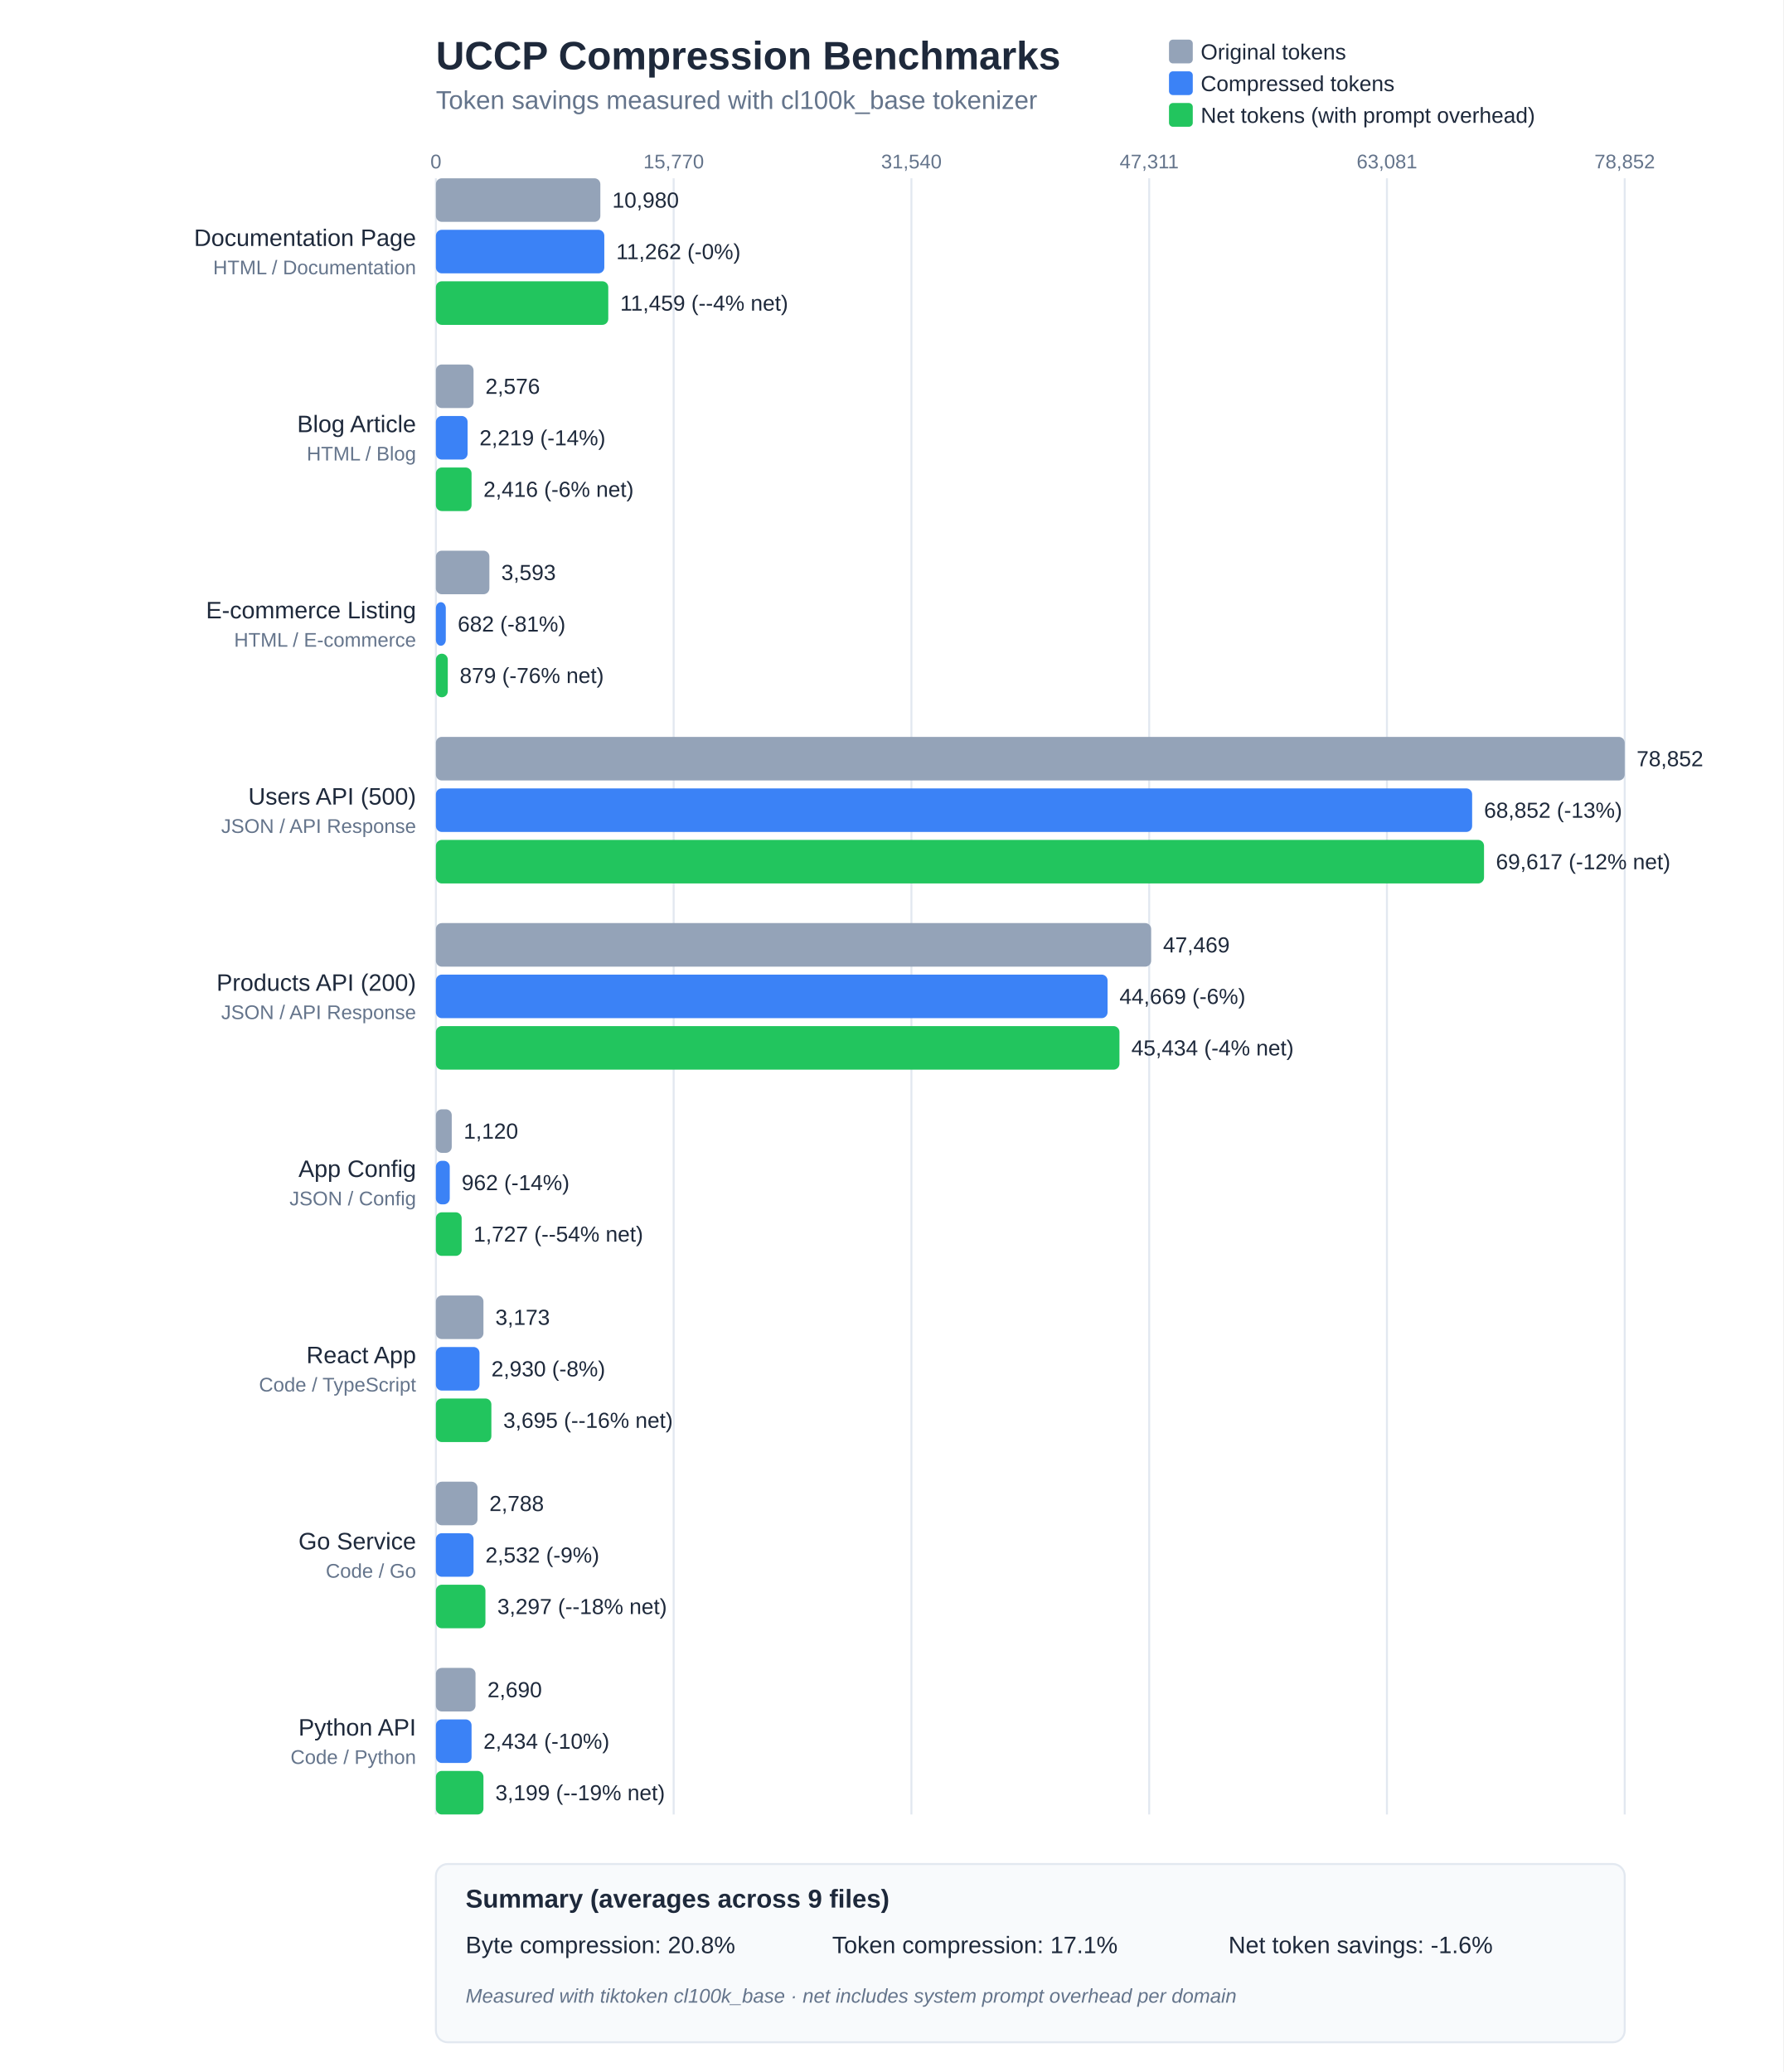
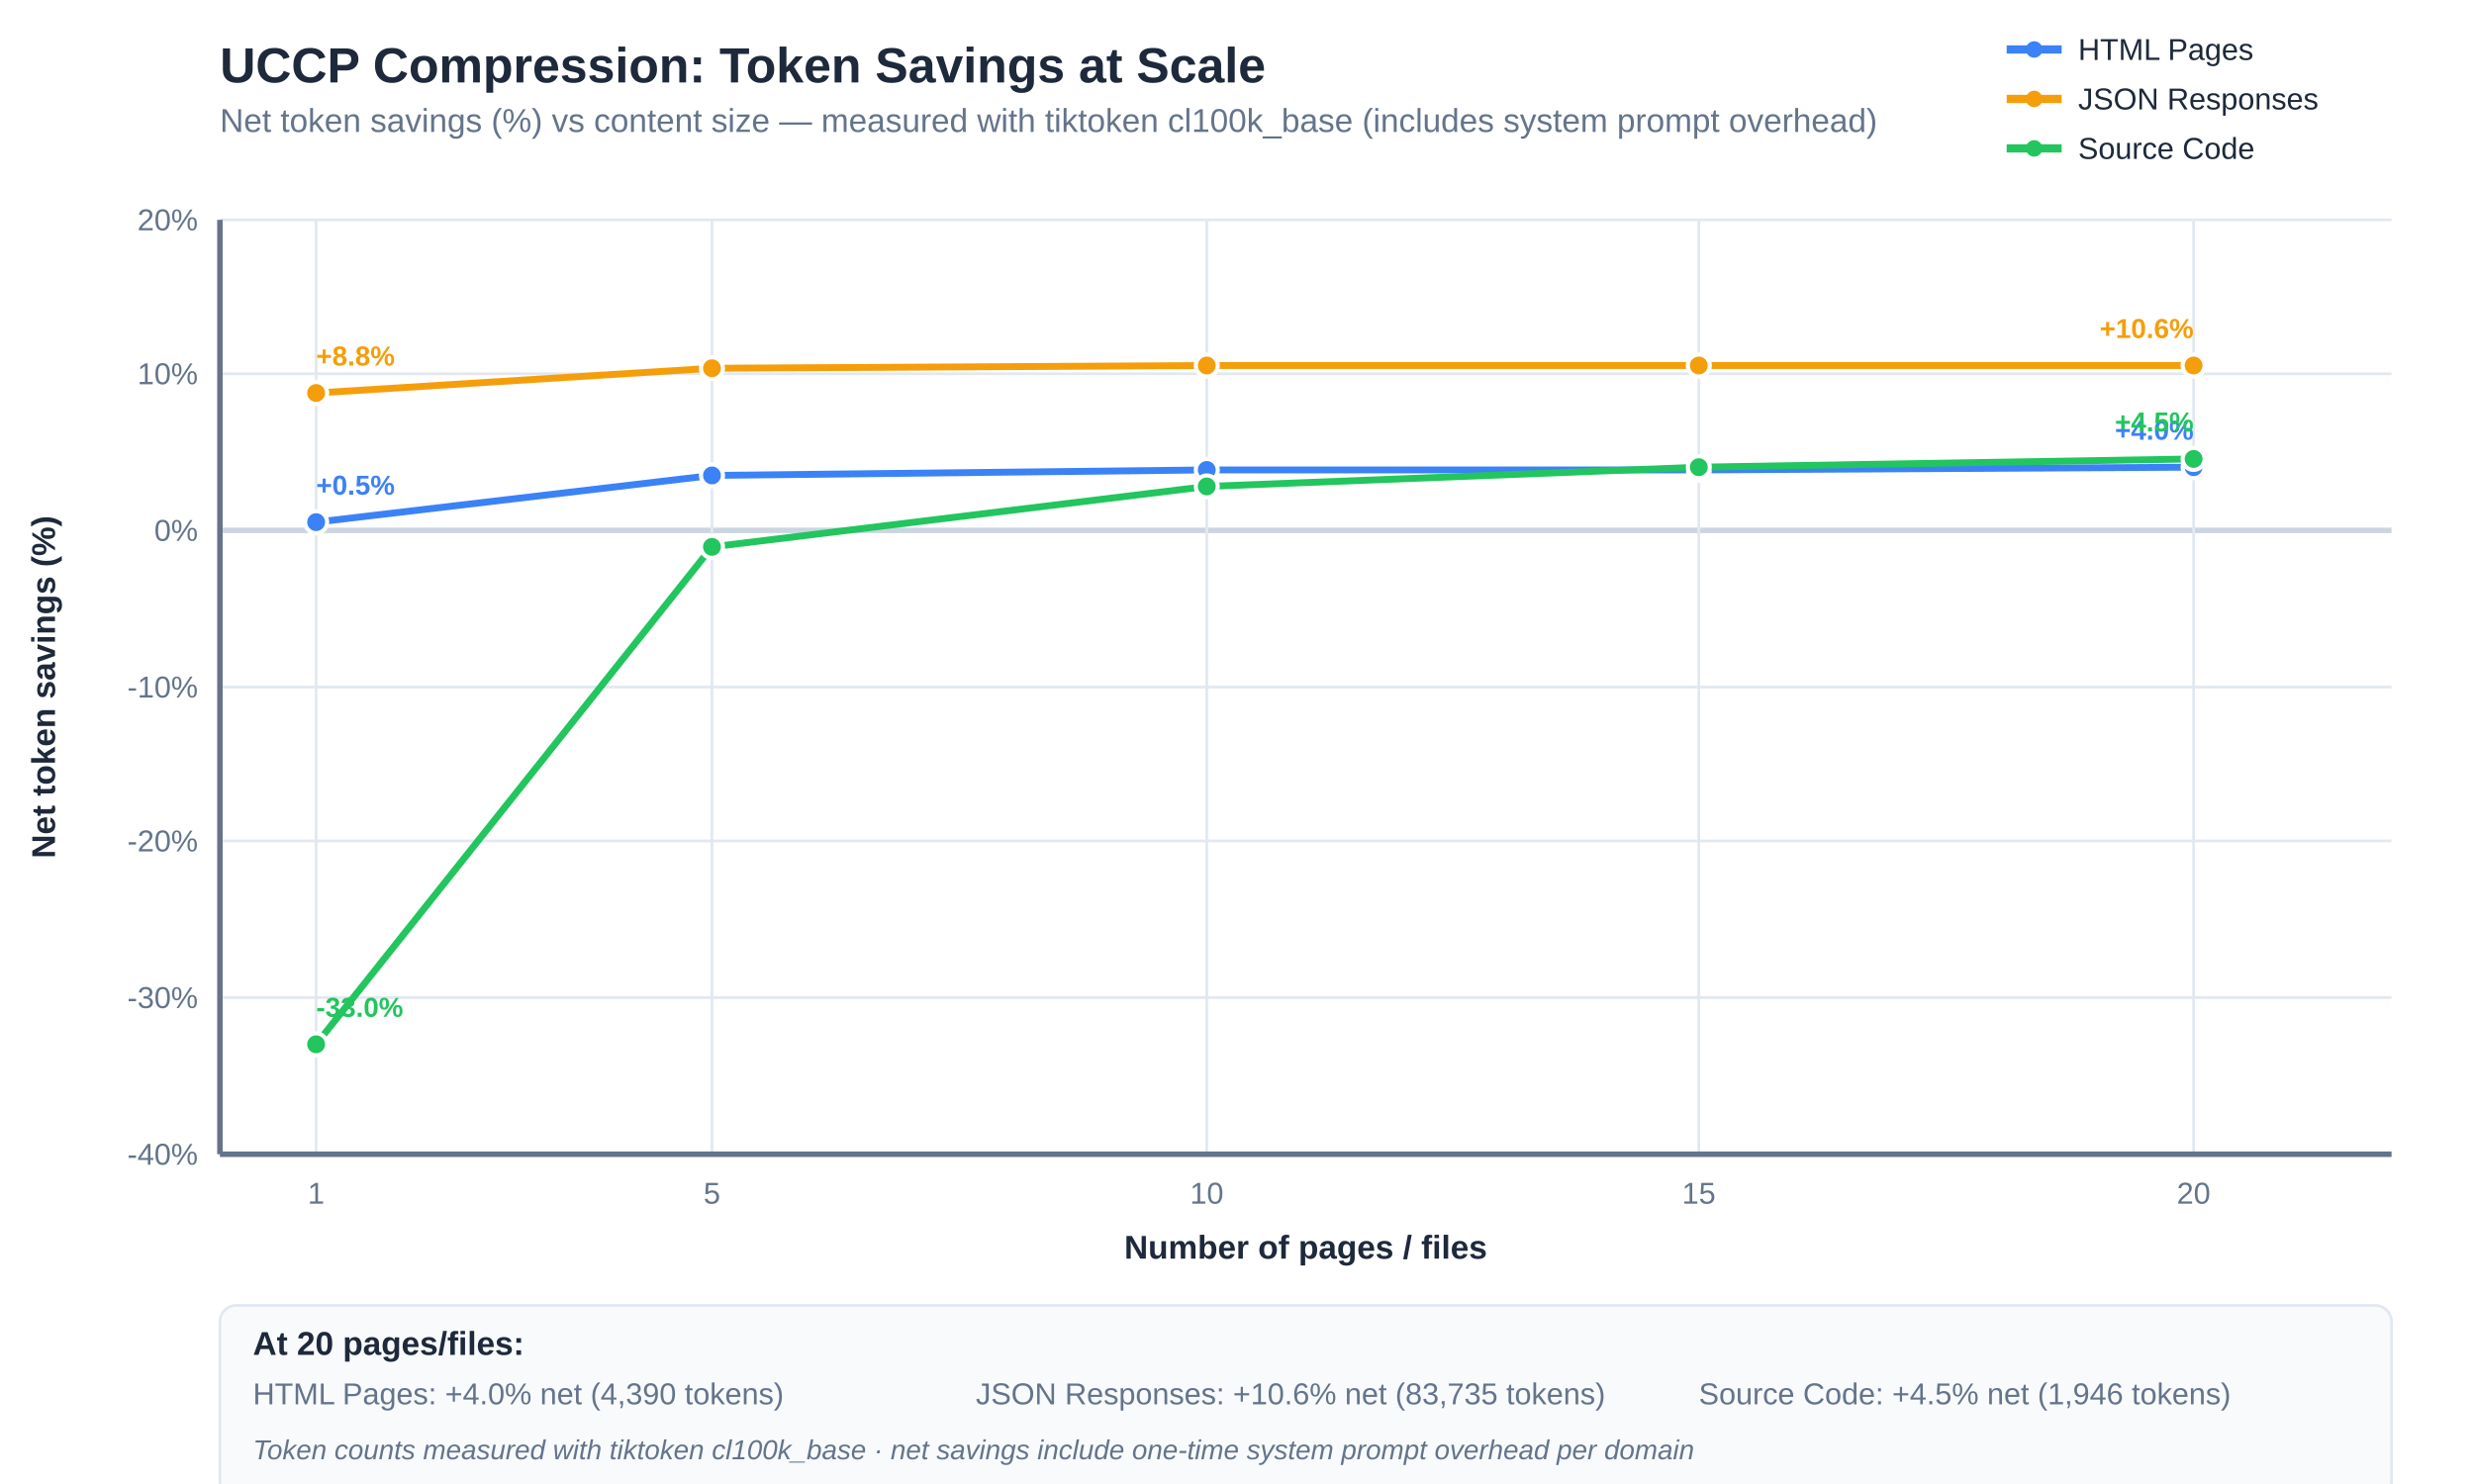
- <svg xmlns="http://www.w3.org/2000/svg" width="900" height="1046" viewBox="0 0 900 1046">
-   <rect width="900" height="1046" fill="#ffffff" />
+ <svg xmlns="http://www.w3.org/2000/svg" width="900" height="540" viewBox="0 0 900 540">
+   <rect width="900" height="540" fill="#ffffff" />
  <style>
-     .title { font-family: Arial, Helvetica, sans-serif; font-size: 20px; font-weight: bold; fill: #1e293b; }
-     .subtitle { font-family: Arial, Helvetica, sans-serif; font-size: 13px; fill: #64748b; }
-     .label { font-family: Arial, Helvetica, sans-serif; font-size: 12px; fill: #1e293b; }
-     .label-cat { font-family: Arial, Helvetica, sans-serif; font-size: 10px; fill: #64748b; }
-     .value { font-family: Arial, Helvetica, sans-serif; font-size: 11px; fill: #1e293b; }
+     .title { font-family: Arial, Helvetica, sans-serif; font-size: 18px; font-weight: bold; fill: #1e293b; }
+     .subtitle { font-family: Arial, Helvetica, sans-serif; font-size: 12px; fill: #64748b; }
+     .axis-label { font-family: Arial, Helvetica, sans-serif; font-size: 11px; fill: #64748b; }
+     .axis-title { font-family: Arial, Helvetica, sans-serif; font-size: 12px; fill: #1e293b; font-weight: bold; }
    .legend-text { font-family: Arial, Helvetica, sans-serif; font-size: 11px; fill: #1e293b; }
-     .summary-title { font-family: Arial, Helvetica, sans-serif; font-size: 13px; font-weight: bold; fill: #1e293b; }
-     .summary-text { font-family: Arial, Helvetica, sans-serif; font-size: 12px; fill: #1e293b; }
-     .summary-note { font-family: Arial, Helvetica, sans-serif; font-size: 10px; fill: #64748b; font-style: italic; }
+     .note { font-family: Arial, Helvetica, sans-serif; font-size: 10px; fill: #64748b; font-style: italic; }
+     .data-label { font-family: Arial, Helvetica, sans-serif; font-size: 10px; font-weight: bold; }
  </style>
-   <text x="220" y="35" class="title">UCCP Compression Benchmarks</text>
-   <text x="220" y="55" class="subtitle">Token savings measured with cl100k_base tokenizer</text>
-   <rect x="590" y="20" width="12" height="12" rx="2" fill="#94a3b8" />
-   <text x="606" y="30" class="legend-text">Original tokens</text>
-   <rect x="590" y="36" width="12" height="12" rx="2" fill="#3b82f6" />
-   <text x="606" y="46" class="legend-text">Compressed tokens</text>
-   <rect x="590" y="52" width="12" height="12" rx="2" fill="#22c55e" />
-   <text x="606" y="62" class="legend-text">Net tokens (with prompt overhead)</text>
-   <line x1="220" y1="90" x2="220" y2="916" stroke="#e2e8f0" stroke-width="1" />
-   <text x="220" y="85" class="label-cat" text-anchor="middle">0</text>
-   <line x1="340" y1="90" x2="340" y2="916" stroke="#e2e8f0" stroke-width="1" />
-   <text x="340" y="85" class="label-cat" text-anchor="middle">15,770</text>
-   <line x1="460" y1="90" x2="460" y2="916" stroke="#e2e8f0" stroke-width="1" />
-   <text x="460" y="85" class="label-cat" text-anchor="middle">31,540</text>
-   <line x1="580" y1="90" x2="580" y2="916" stroke="#e2e8f0" stroke-width="1" />
-   <text x="580" y="85" class="label-cat" text-anchor="middle">47,311</text>
-   <line x1="700" y1="90" x2="700" y2="916" stroke="#e2e8f0" stroke-width="1" />
-   <text x="700" y="85" class="label-cat" text-anchor="middle">63,081</text>
-   <line x1="820" y1="90" x2="820" y2="916" stroke="#e2e8f0" stroke-width="1" />
-   <text x="820" y="85" class="label-cat" text-anchor="middle">78,852</text>
-   <text x="210" y="120" class="label" text-anchor="end" dominant-baseline="central">Documentation Page</text>
-   <text x="210" y="135" class="label-cat" text-anchor="end" dominant-baseline="central">HTML / Documentation</text>
-   <rect x="220" y="90" width="83" height="22" rx="3" fill="#94a3b8" />
-   <text x="309" y="101" class="value" dominant-baseline="central">10,980</text>
-   <rect x="220" y="116" width="85" height="22" rx="3" fill="#3b82f6" />
-   <text x="311" y="127" class="value" dominant-baseline="central">11,262 (-0%)</text>
-   <rect x="220" y="142" width="87" height="22" rx="3" fill="#22c55e" />
-   <text x="313" y="153" class="value" dominant-baseline="central">11,459 (--4% net)</text>
-   <text x="210" y="214" class="label" text-anchor="end" dominant-baseline="central">Blog Article</text>
-   <text x="210" y="229" class="label-cat" text-anchor="end" dominant-baseline="central">HTML / Blog</text>
-   <rect x="220" y="184" width="19" height="22" rx="3" fill="#94a3b8" />
-   <text x="245" y="195" class="value" dominant-baseline="central">2,576</text>
-   <rect x="220" y="210" width="16" height="22" rx="3" fill="#3b82f6" />
-   <text x="242" y="221" class="value" dominant-baseline="central">2,219 (-14%)</text>
-   <rect x="220" y="236" width="18" height="22" rx="3" fill="#22c55e" />
-   <text x="244" y="247" class="value" dominant-baseline="central">2,416 (-6% net)</text>
-   <text x="210" y="308" class="label" text-anchor="end" dominant-baseline="central">E-commerce Listing</text>
-   <text x="210" y="323" class="label-cat" text-anchor="end" dominant-baseline="central">HTML / E-commerce</text>
-   <rect x="220" y="278" width="27" height="22" rx="3" fill="#94a3b8" />
-   <text x="253" y="289" class="value" dominant-baseline="central">3,593</text>
-   <rect x="220" y="304" width="5" height="22" rx="3" fill="#3b82f6" />
-   <text x="231" y="315" class="value" dominant-baseline="central">682 (-81%)</text>
-   <rect x="220" y="330" width="6" height="22" rx="3" fill="#22c55e" />
-   <text x="232" y="341" class="value" dominant-baseline="central">879 (-76% net)</text>
-   <text x="210" y="402" class="label" text-anchor="end" dominant-baseline="central">Users API (500)</text>
-   <text x="210" y="417" class="label-cat" text-anchor="end" dominant-baseline="central">JSON / API Response</text>
-   <rect x="220" y="372" width="600" height="22" rx="3" fill="#94a3b8" />
-   <text x="826" y="383" class="value" dominant-baseline="central">78,852</text>
-   <rect x="220" y="398" width="523" height="22" rx="3" fill="#3b82f6" />
-   <text x="749" y="409" class="value" dominant-baseline="central">68,852 (-13%)</text>
-   <rect x="220" y="424" width="529" height="22" rx="3" fill="#22c55e" />
-   <text x="755" y="435" class="value" dominant-baseline="central">69,617 (-12% net)</text>
-   <text x="210" y="496" class="label" text-anchor="end" dominant-baseline="central">Products API (200)</text>
-   <text x="210" y="511" class="label-cat" text-anchor="end" dominant-baseline="central">JSON / API Response</text>
-   <rect x="220" y="466" width="361" height="22" rx="3" fill="#94a3b8" />
-   <text x="587" y="477" class="value" dominant-baseline="central">47,469</text>
-   <rect x="220" y="492" width="339" height="22" rx="3" fill="#3b82f6" />
-   <text x="565" y="503" class="value" dominant-baseline="central">44,669 (-6%)</text>
-   <rect x="220" y="518" width="345" height="22" rx="3" fill="#22c55e" />
-   <text x="571" y="529" class="value" dominant-baseline="central">45,434 (-4% net)</text>
-   <text x="210" y="590" class="label" text-anchor="end" dominant-baseline="central">App Config</text>
-   <text x="210" y="605" class="label-cat" text-anchor="end" dominant-baseline="central">JSON / Config</text>
-   <rect x="220" y="560" width="8" height="22" rx="3" fill="#94a3b8" />
-   <text x="234" y="571" class="value" dominant-baseline="central">1,120</text>
-   <rect x="220" y="586" width="7" height="22" rx="3" fill="#3b82f6" />
-   <text x="233" y="597" class="value" dominant-baseline="central">962 (-14%)</text>
-   <rect x="220" y="612" width="13" height="22" rx="3" fill="#22c55e" />
-   <text x="239" y="623" class="value" dominant-baseline="central">1,727 (--54% net)</text>
-   <text x="210" y="684" class="label" text-anchor="end" dominant-baseline="central">React App</text>
-   <text x="210" y="699" class="label-cat" text-anchor="end" dominant-baseline="central">Code / TypeScript</text>
-   <rect x="220" y="654" width="24" height="22" rx="3" fill="#94a3b8" />
-   <text x="250" y="665" class="value" dominant-baseline="central">3,173</text>
-   <rect x="220" y="680" width="22" height="22" rx="3" fill="#3b82f6" />
-   <text x="248" y="691" class="value" dominant-baseline="central">2,930 (-8%)</text>
-   <rect x="220" y="706" width="28" height="22" rx="3" fill="#22c55e" />
-   <text x="254" y="717" class="value" dominant-baseline="central">3,695 (--16% net)</text>
-   <text x="210" y="778" class="label" text-anchor="end" dominant-baseline="central">Go Service</text>
-   <text x="210" y="793" class="label-cat" text-anchor="end" dominant-baseline="central">Code / Go</text>
-   <rect x="220" y="748" width="21" height="22" rx="3" fill="#94a3b8" />
-   <text x="247" y="759" class="value" dominant-baseline="central">2,788</text>
-   <rect x="220" y="774" width="19" height="22" rx="3" fill="#3b82f6" />
-   <text x="245" y="785" class="value" dominant-baseline="central">2,532 (-9%)</text>
-   <rect x="220" y="800" width="25" height="22" rx="3" fill="#22c55e" />
-   <text x="251" y="811" class="value" dominant-baseline="central">3,297 (--18% net)</text>
-   <text x="210" y="872" class="label" text-anchor="end" dominant-baseline="central">Python API</text>
-   <text x="210" y="887" class="label-cat" text-anchor="end" dominant-baseline="central">Code / Python</text>
-   <rect x="220" y="842" width="20" height="22" rx="3" fill="#94a3b8" />
-   <text x="246" y="853" class="value" dominant-baseline="central">2,690</text>
-   <rect x="220" y="868" width="18" height="22" rx="3" fill="#3b82f6" />
-   <text x="244" y="879" class="value" dominant-baseline="central">2,434 (-10%)</text>
-   <rect x="220" y="894" width="24" height="22" rx="3" fill="#22c55e" />
-   <text x="250" y="905" class="value" dominant-baseline="central">3,199 (--19% net)</text>
-   <rect x="220" y="941" width="600" height="90" rx="6" fill="#f8fafc" stroke="#e2e8f0" stroke-width="1" />
-   <text x="235" y="963" class="summary-title">Summary (averages across 9 files)</text>
-   <text x="235" y="986" class="summary-text">Byte compression: 20.8%</text>
-   <text x="420" y="986" class="summary-text">Token compression: 17.1%</text>
-   <text x="620" y="986" class="summary-text">Net token savings: -1.6%</text>
-   <text x="235" y="1011" class="summary-note">Measured with tiktoken cl100k_base · net includes system prompt overhead per domain</text>
+   <text x="80" y="30" class="title">UCCP Compression: Token Savings at Scale</text>
+   <text x="80" y="48" class="subtitle">Net token savings (%) vs content size — measured with tiktoken cl100k_base (includes system prompt overhead)</text>
+   <line x1="730" y1="18" x2="750" y2="18" stroke="#3b82f6" stroke-width="3" />
+   <circle cx="740" cy="18" r="3" fill="#3b82f6" />
+   <text x="756" y="18" class="legend-text" dominant-baseline="central">HTML Pages</text>
+   <line x1="730" y1="36" x2="750" y2="36" stroke="#f59e0b" stroke-width="3" />
+   <circle cx="740" cy="36" r="3" fill="#f59e0b" />
+   <text x="756" y="36" class="legend-text" dominant-baseline="central">JSON Responses</text>
+   <line x1="730" y1="54" x2="750" y2="54" stroke="#22c55e" stroke-width="3" />
+   <circle cx="740" cy="54" r="3" fill="#22c55e" />
+   <text x="756" y="54" class="legend-text" dominant-baseline="central">Source Code</text>
+   <line x1="80" y1="420" x2="870" y2="420" stroke="#e2e8f0" stroke-width="1" />
+   <text x="72" y="420" class="axis-label" text-anchor="end" dominant-baseline="central">-40%</text>
+   <line x1="80" y1="363" x2="870" y2="363" stroke="#e2e8f0" stroke-width="1" />
+   <text x="72" y="363" class="axis-label" text-anchor="end" dominant-baseline="central">-30%</text>
+   <line x1="80" y1="306" x2="870" y2="306" stroke="#e2e8f0" stroke-width="1" />
+   <text x="72" y="306" class="axis-label" text-anchor="end" dominant-baseline="central">-20%</text>
+   <line x1="80" y1="250" x2="870" y2="250" stroke="#e2e8f0" stroke-width="1" />
+   <text x="72" y="250" class="axis-label" text-anchor="end" dominant-baseline="central">-10%</text>
+   <line x1="80" y1="193" x2="870" y2="193" stroke="#cbd5e1" stroke-width="2" />
+   <text x="72" y="193" class="axis-label" text-anchor="end" dominant-baseline="central">0%</text>
+   <line x1="80" y1="136" x2="870" y2="136" stroke="#e2e8f0" stroke-width="1" />
+   <text x="72" y="136" class="axis-label" text-anchor="end" dominant-baseline="central">10%</text>
+   <line x1="80" y1="80" x2="870" y2="80" stroke="#e2e8f0" stroke-width="1" />
+   <text x="72" y="80" class="axis-label" text-anchor="end" dominant-baseline="central">20%</text>
+   <line x1="115" y1="80" x2="115" y2="420" stroke="#e2e8f0" stroke-width="1" />
+   <text x="115" y="438" class="axis-label" text-anchor="middle">1</text>
+   <line x1="259" y1="80" x2="259" y2="420" stroke="#e2e8f0" stroke-width="1" />
+   <text x="259" y="438" class="axis-label" text-anchor="middle">5</text>
+   <line x1="439" y1="80" x2="439" y2="420" stroke="#e2e8f0" stroke-width="1" />
+   <text x="439" y="438" class="axis-label" text-anchor="middle">10</text>
+   <line x1="618" y1="80" x2="618" y2="420" stroke="#e2e8f0" stroke-width="1" />
+   <text x="618" y="438" class="axis-label" text-anchor="middle">15</text>
+   <line x1="798" y1="80" x2="798" y2="420" stroke="#e2e8f0" stroke-width="1" />
+   <text x="798" y="438" class="axis-label" text-anchor="middle">20</text>
+   <text x="475" y="458" class="axis-title" text-anchor="middle">Number of pages / files</text>
+   <text x="20" y="250" class="axis-title" text-anchor="middle" transform="rotate(-90 20 250)">Net token savings (%)</text>
+   <line x1="80" y1="80" x2="80" y2="420" stroke="#64748b" stroke-width="2" />
+   <line x1="80" y1="420" x2="870" y2="420" stroke="#64748b" stroke-width="2" />
+   <polyline points="115,190 259,173 439,171 618,171 798,170" fill="none" stroke="#3b82f6" stroke-width="2.5" stroke-linejoin="round" />
+   <circle cx="115" cy="190" r="4" fill="#3b82f6" stroke="white" stroke-width="1.5" />
+   <text x="115" y="180" class="data-label" fill="#3b82f6" text-anchor="start">+0.5%</text>
+   <circle cx="259" cy="173" r="4" fill="#3b82f6" stroke="white" stroke-width="1.5" />
+   <circle cx="439" cy="171" r="4" fill="#3b82f6" stroke="white" stroke-width="1.5" />
+   <circle cx="618" cy="171" r="4" fill="#3b82f6" stroke="white" stroke-width="1.5" />
+   <circle cx="798" cy="170" r="4" fill="#3b82f6" stroke="white" stroke-width="1.5" />
+   <text x="798" y="160" class="data-label" fill="#3b82f6" text-anchor="end">+4.0%</text>
+   <polyline points="115,143 259,134 439,133 618,133 798,133" fill="none" stroke="#f59e0b" stroke-width="2.5" stroke-linejoin="round" />
+   <circle cx="115" cy="143" r="4" fill="#f59e0b" stroke="white" stroke-width="1.5" />
+   <text x="115" y="133" class="data-label" fill="#f59e0b" text-anchor="start">+8.8%</text>
+   <circle cx="259" cy="134" r="4" fill="#f59e0b" stroke="white" stroke-width="1.5" />
+   <circle cx="439" cy="133" r="4" fill="#f59e0b" stroke="white" stroke-width="1.5" />
+   <circle cx="618" cy="133" r="4" fill="#f59e0b" stroke="white" stroke-width="1.5" />
+   <circle cx="798" cy="133" r="4" fill="#f59e0b" stroke="white" stroke-width="1.5" />
+   <text x="798" y="123" class="data-label" fill="#f59e0b" text-anchor="end">+10.6%</text>
+   <polyline points="115,380 259,199 439,177 618,170 798,167" fill="none" stroke="#22c55e" stroke-width="2.5" stroke-linejoin="round" />
+   <circle cx="115" cy="380" r="4" fill="#22c55e" stroke="white" stroke-width="1.5" />
+   <text x="115" y="370" class="data-label" fill="#22c55e" text-anchor="start">-33.0%</text>
+   <circle cx="259" cy="199" r="4" fill="#22c55e" stroke="white" stroke-width="1.5" />
+   <circle cx="439" cy="177" r="4" fill="#22c55e" stroke="white" stroke-width="1.5" />
+   <circle cx="618" cy="170" r="4" fill="#22c55e" stroke="white" stroke-width="1.5" />
+   <circle cx="798" cy="167" r="4" fill="#22c55e" stroke="white" stroke-width="1.5" />
+   <text x="798" y="157" class="data-label" fill="#22c55e" text-anchor="end">+4.5%</text>
+   <rect x="80" y="475" width="790" height="70" rx="6" fill="#f8fafc" stroke="#e2e8f0" stroke-width="1" />
+   <text x="92" y="493" class="axis-title">At 20 pages/files:</text>
+   <text x="92" y="511" class="axis-label" fill="#3b82f6">HTML Pages: +4.0% net (4,390 tokens)</text>
+   <text x="355" y="511" class="axis-label" fill="#f59e0b">JSON Responses: +10.6% net (83,735 tokens)</text>
+   <text x="618" y="511" class="axis-label" fill="#22c55e">Source Code: +4.5% net (1,946 tokens)</text>
+   <text x="92" y="531" class="note">Token counts measured with tiktoken cl100k_base · net savings include one-time system prompt overhead per domain</text>
</svg>
